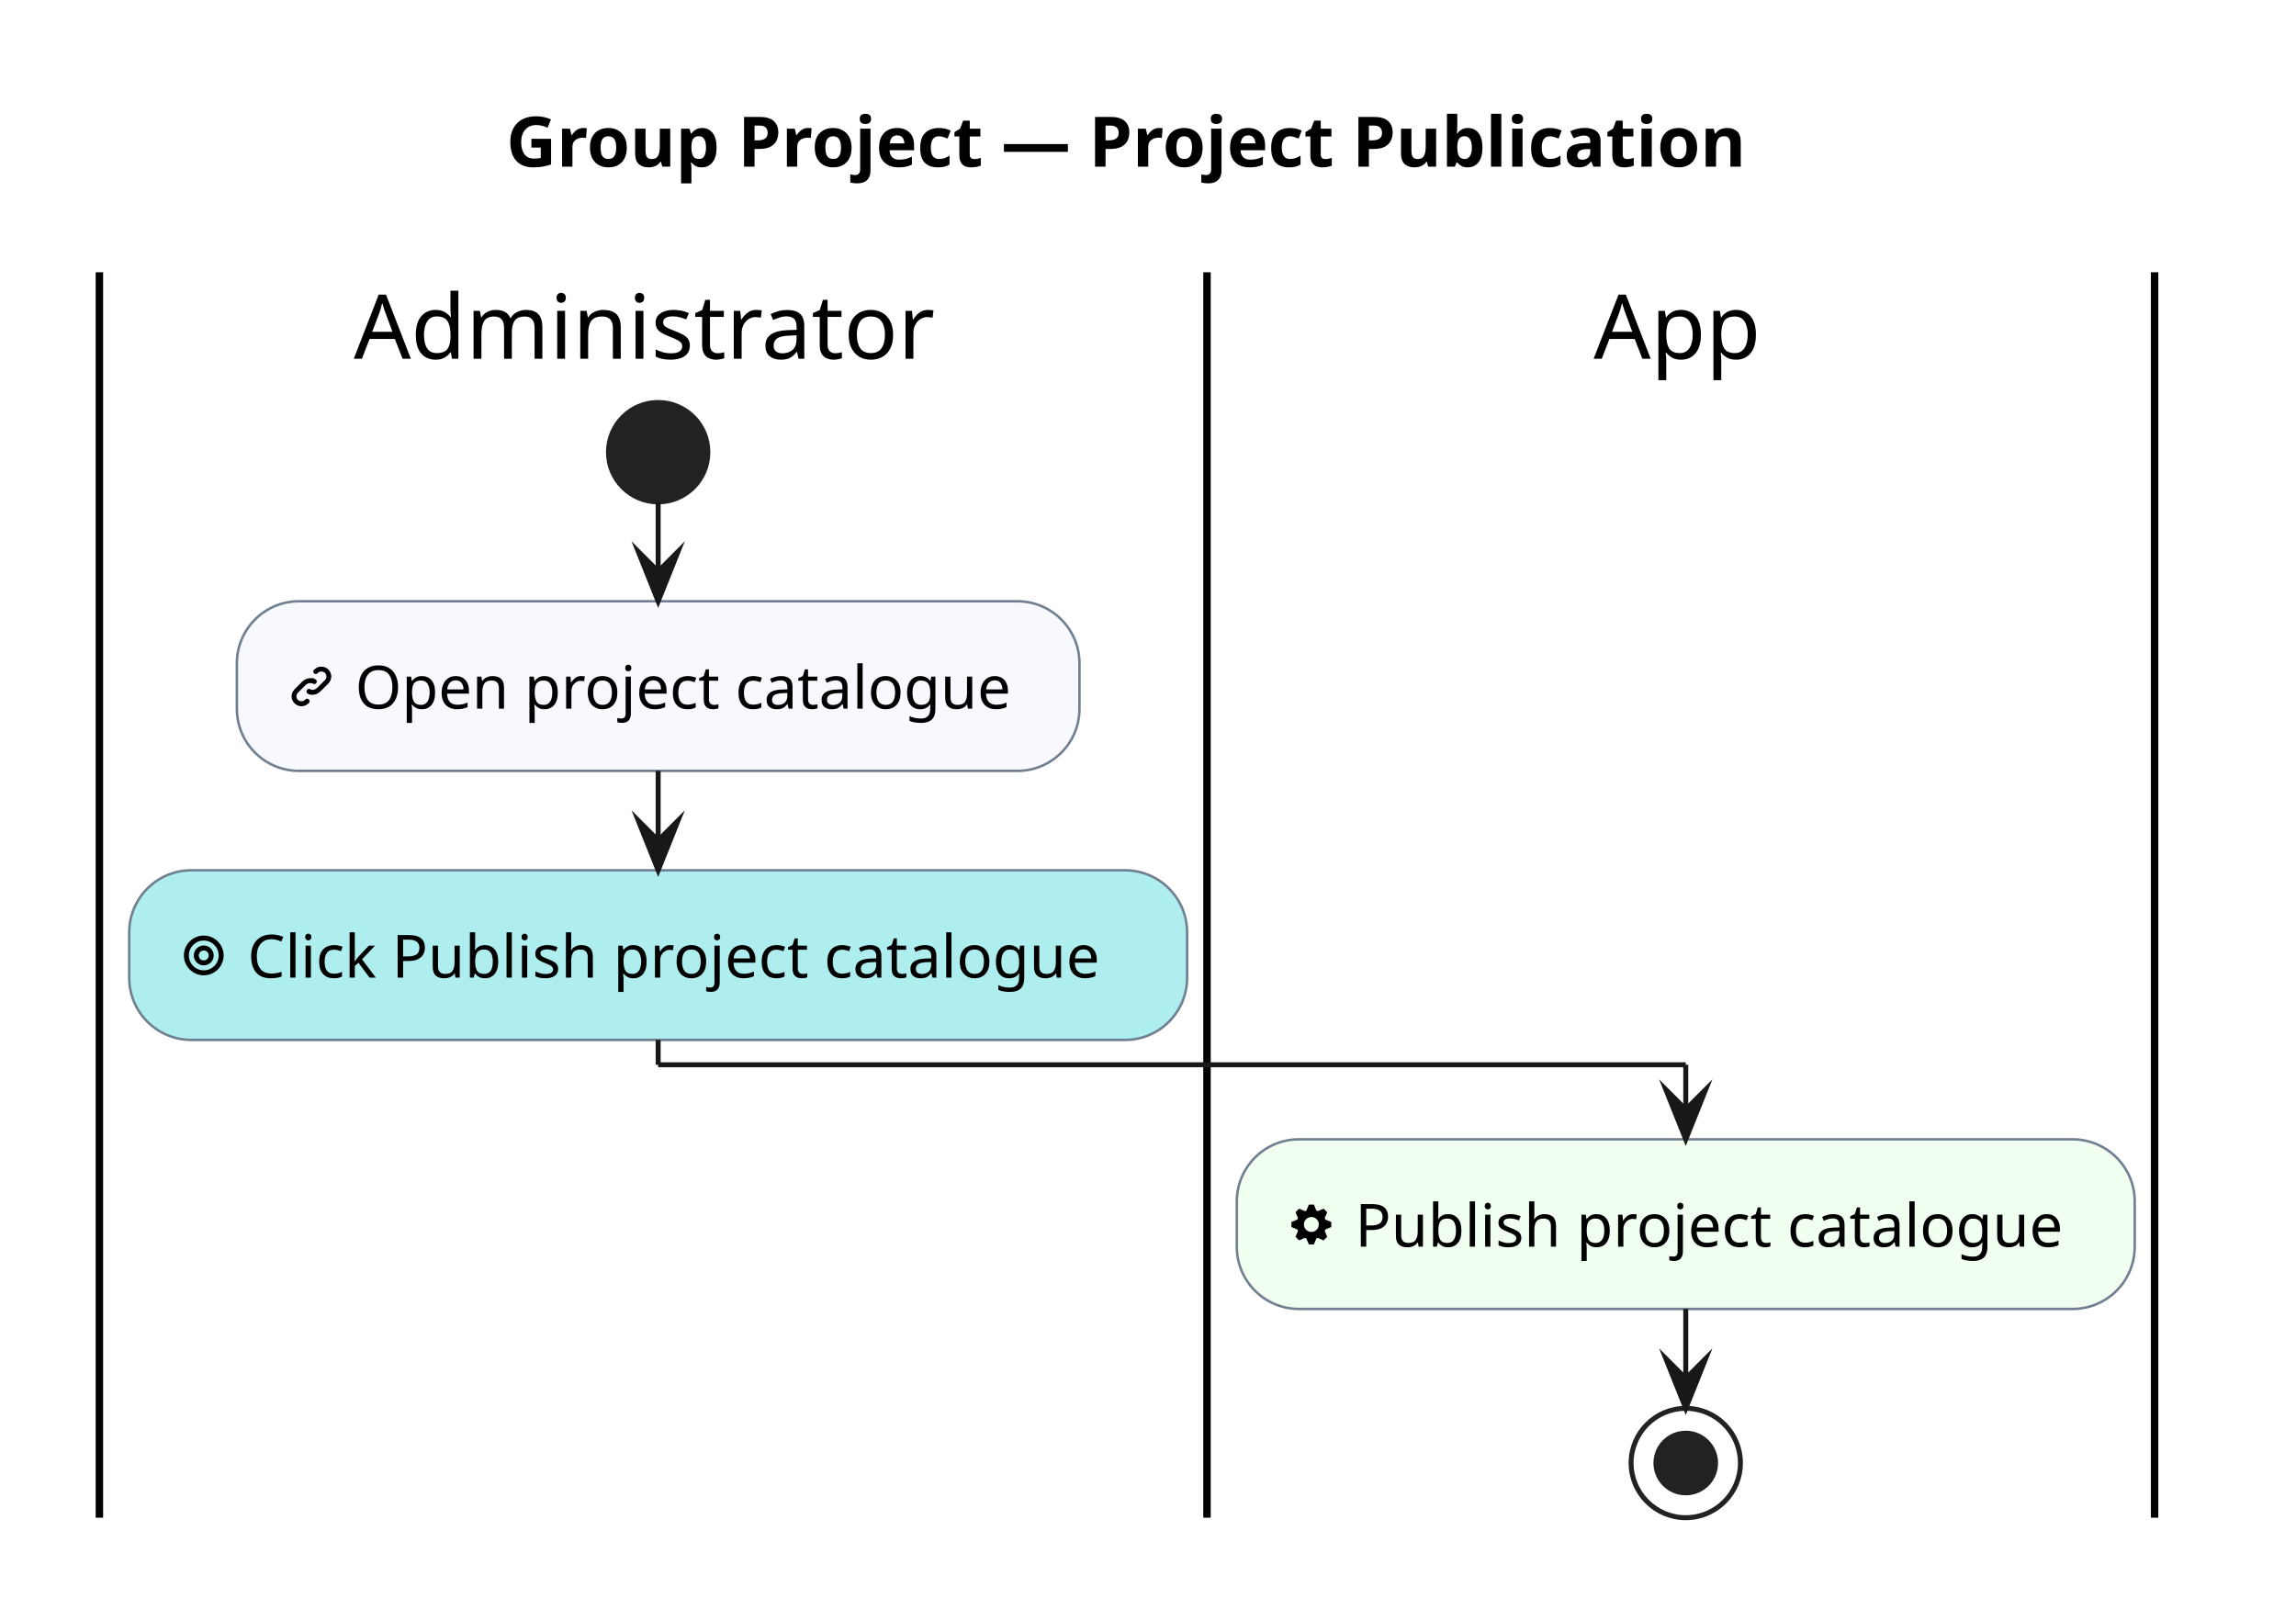
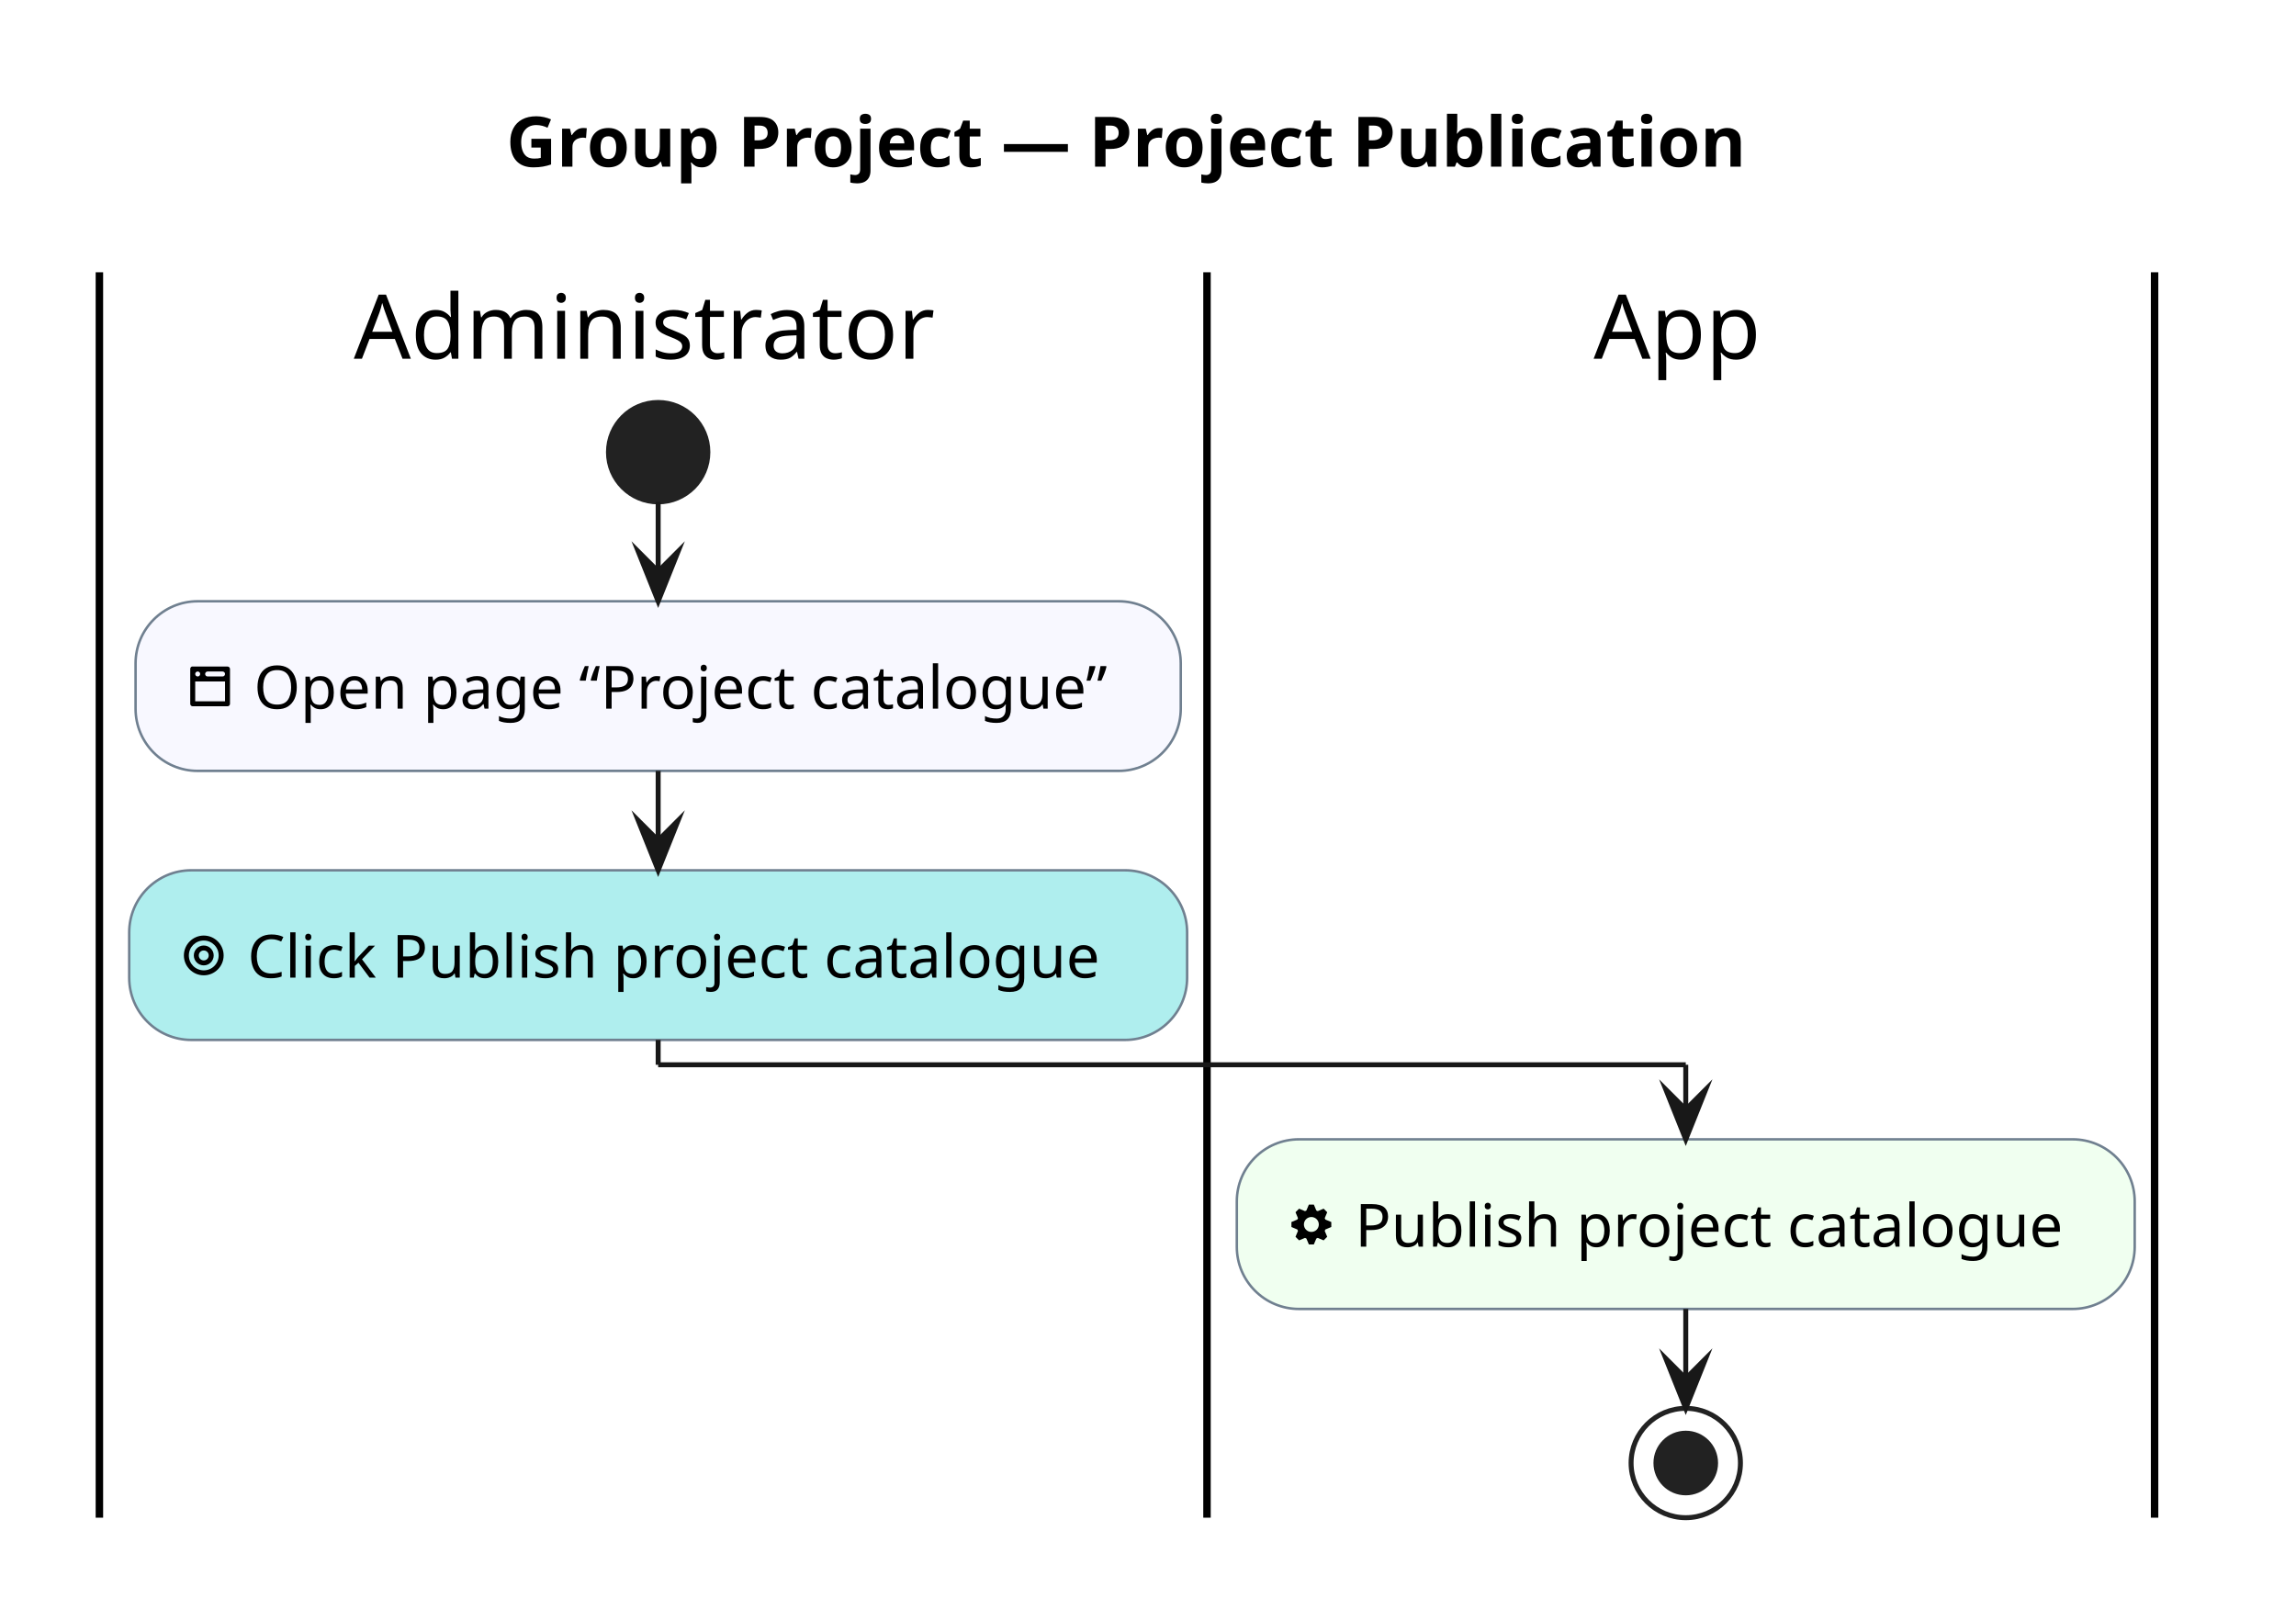
<svg xmlns="http://www.w3.org/2000/svg" contentStyleType="text/css" data-diagram-type="ACTIVITY" height="326px" preserveAspectRatio="none" style="width:462px;height:326px;background:#FFFFFF;" version="1.1" viewBox="0 0 462 326" width="462px" zoomAndPan="magnify">
  <defs />
  <g>
    <g class="title" data-source-line="2">
      <text fill="#000000" font-family="sans-serif" font-size="14" font-weight="700" lengthAdjust="spacing" textLength="256.642" x="101.876" y="33.535">Group Project — Project Publication</text>
    </g>
    <rect fill="none" height="21.199" style="stroke:none;stroke-width:1;" width="415.393" x="20" y="54.785" />
    <ellipse cx="132.435" cy="90.984" fill="#222222" rx="10" ry="10" style="stroke:#222222;stroke-width:1;" />
-     <rect fill="#F8F8FF" height="34.133" rx="12.5" ry="12.5" style="stroke:#708090;stroke-width:0.5;" width="169.547" x="47.662" y="120.984" />
-     <path d="M64.542,134.147 C64.362,134.157 64.182,134.177 64.012,134.237 C63.742,134.337 63.482,134.487 63.262,134.707 A0.5,0.5 0 1 0 63.952,135.397 C64.062,135.287 64.192,135.227 64.332,135.177 C64.682,135.057 65.112,135.107 65.392,135.397 C65.782,135.787 65.782,136.437 65.392,136.837 L63.892,138.337 C63.452,138.777 63.092,138.817 62.832,138.807 C62.572,138.797 62.422,138.677 62.422,138.677 A0.5,0.5 0 1 0 61.922,139.557 C62.262,139.777 62.262,139.777 62.762,139.807 C63.262,139.837 63.962,139.647 64.572,139.027 L66.072,137.527 C66.852,136.747 66.852,135.487 66.072,134.717 C65.792,134.437 65.462,134.267 65.102,134.187 C64.922,134.147 64.722,134.147 64.542,134.157 M62.542,136.457 C62.042,136.437 61.352,136.607 60.762,137.207 L59.262,138.707 C58.482,139.487 58.482,140.747 59.262,141.517 C59.822,142.077 60.622,142.237 61.322,141.987 C61.592,141.887 61.852,141.737 62.072,141.517 A0.5,0.5 0 1 0 61.382,140.827 C61.272,140.937 61.142,140.997 61.002,141.047 C60.652,141.167 60.222,141.117 59.942,140.827 C59.552,140.437 59.552,139.787 59.942,139.387 L61.442,137.887 C61.842,137.487 62.192,137.437 62.472,137.447 C62.752,137.457 62.942,137.537 62.942,137.537 A0.5,0.5 0 1 0 63.382,136.657 C63.042,136.457 63.042,136.457 62.542,136.437" fill="#000000" />
-     <text fill="#000000" font-family="sans-serif" font-size="12" lengthAdjust="spacing" textLength="135.75" x="71.459" y="142.586">Open project catalogue</text>
+     <rect fill="#F8F8FF" height="34.133" rx="12.5" ry="12.5" style="stroke:#708090;stroke-width:0.5;" width="210.31" x="27.28" y="120.984" />
+     <path d="M38.62,134.117 A0.5,0.5 0 0 0 38.28,134.617 L38.28,141.617 A0.5,0.5 0 0 0 38.78,142.117 L45.78,142.117 A0.5,0.5 0 0 0 46.28,141.617 L46.28,134.617 A0.5,0.5 0 0 0 45.78,134.117 L38.78,134.117 A0.5,0.5 0 0 0 38.69,134.117 A0.5,0.5 0 0 0 38.63,134.117 M39.78,135.117 C40.06,135.117 40.28,135.337 40.28,135.617 C40.28,135.897 40.06,136.117 39.78,136.117 C39.5,136.117 39.28,135.897 39.28,135.617 C39.28,135.337 39.5,135.117 39.78,135.117 M41.78,135.117 L44.78,135.117 C45.06,135.117 45.28,135.337 45.28,135.617 C45.28,135.897 45.06,136.117 44.78,136.117 L41.78,136.117 C41.5,136.117 41.28,135.897 41.28,135.617 C41.28,135.337 41.5,135.117 41.78,135.117 M39.28,137.117 L45.28,137.117 L45.28,141.117 L39.28,141.117 L39.28,137.117" fill="#000000" />
+     <text fill="#000000" font-family="sans-serif" font-size="12" lengthAdjust="spacing" textLength="176.514" x="51.077" y="142.586">Open page “Project catalogue”</text>
    <rect fill="#AFEEEE" height="34.133" rx="12.5" ry="12.5" style="stroke:#708090;stroke-width:0.5;" width="212.871" x="26" y="175.117" />
    <path d="M41,188.25 C38.8,188.25 37,190.05 37,192.25 C37,194.45 38.8,196.25 41,196.25 C43.2,196.25 45,194.45 45,192.25 C45,190.05 43.2,188.25 41,188.25 M41,189.25 C42.66,189.25 44,190.59 44,192.25 C44,193.91 42.66,195.25 41,195.25 C39.34,195.25 38,193.91 38,192.25 C38,190.59 39.34,189.25 41,189.25 M41,190.25 C39.9,190.25 39,191.15 39,192.25 C39,193.35 39.9,194.25 41,194.25 C42.1,194.25 43,193.35 43,192.25 C43,191.15 42.1,190.25 41,190.25 M41,191.25 C41.56,191.25 42,191.69 42,192.25 C42,192.81 41.56,193.25 41,193.25 C40.44,193.25 40,192.81 40,192.25 C40,191.69 40.44,191.25 41,191.25" fill="#000000" />
    <text fill="#000000" font-family="sans-serif" font-size="12" lengthAdjust="spacing" textLength="179.074" x="49.797" y="196.719">Click Publish project catalogue</text>
    <line style="stroke:#000000;stroke-width:1.5;" x1="20" x2="20" y1="54.785" y2="305.383" />
    <rect fill="#F0FFF0" height="34.133" rx="12.5" ry="12.5" style="stroke:#708090;stroke-width:0.5;" width="180.674" x="248.871" y="229.25" />
    <path d="M263.371,242.383 L262.871,243.573 C262.771,243.603 262.681,243.653 262.591,243.703 L261.401,243.203 L260.681,243.923 L261.181,245.113 C261.131,245.213 261.091,245.293 261.051,245.393 L259.861,245.893 L259.861,246.893 L261.051,247.393 C261.091,247.493 261.131,247.573 261.181,247.673 L260.681,248.863 L261.401,249.583 L262.591,249.083 C262.681,249.123 262.771,249.173 262.871,249.213 L263.371,250.403 L264.371,250.403 L264.871,249.213 C264.961,249.173 265.061,249.133 265.151,249.083 L266.341,249.583 L267.061,248.863 L266.561,247.673 C266.601,247.583 266.651,247.483 266.691,247.393 L267.881,246.893 L267.881,245.893 L266.691,245.393 C266.661,245.303 266.611,245.203 266.561,245.113 L267.061,243.923 L266.341,243.203 L265.151,243.703 C265.061,243.663 264.961,243.613 264.871,243.573 L264.371,242.383 L263.371,242.383 M263.871,244.883 C264.701,244.883 265.371,245.553 265.371,246.383 C265.371,247.213 264.701,247.883 263.871,247.883 C263.041,247.883 262.371,247.213 262.371,246.383 C262.371,245.553 263.041,244.883 263.871,244.883" fill="#000000" />
    <text fill="#000000" font-family="sans-serif" font-size="12" lengthAdjust="spacing" textLength="146.877" x="272.668" y="250.852">Publish project catalogue</text>
    <ellipse cx="339.208" cy="294.383" fill="none" rx="11" ry="11" style="stroke:#222222;stroke-width:1;" />
    <ellipse cx="339.208" cy="294.383" fill="#222222" rx="6" ry="6" style="stroke:#222222;stroke-width:1;" />
    <line style="stroke:#000000;stroke-width:1.5;" x1="242.871" x2="242.871" y1="54.785" y2="305.383" />
    <line style="stroke:#000000;stroke-width:1.5;" x1="433.545" x2="433.545" y1="54.785" y2="305.383" />
    <line style="stroke:#181818;stroke-width:1;" x1="132.435" x2="132.435" y1="100.984" y2="120.984" />
    <polygon fill="#181818" points="128.435,110.984,132.435,120.984,136.435,110.984,132.435,114.984" style="stroke:#181818;stroke-width:1;stroke-linejoin:miter;stroke-miterlimit:10;" />
    <line style="stroke:#181818;stroke-width:1;" x1="132.435" x2="132.435" y1="155.117" y2="175.117" />
    <polygon fill="#181818" points="128.435,165.117,132.435,175.117,136.435,165.117,132.435,169.117" style="stroke:#181818;stroke-width:1;stroke-linejoin:miter;stroke-miterlimit:10;" />
    <line style="stroke:#181818;stroke-width:1;" x1="339.208" x2="339.208" y1="263.383" y2="283.383" />
    <polygon fill="#181818" points="335.208,273.383,339.208,283.383,343.208,273.383,339.208,277.383" style="stroke:#181818;stroke-width:1;stroke-linejoin:miter;stroke-miterlimit:10;" />
    <line style="stroke:#181818;stroke-width:1;" x1="132.435" x2="132.435" y1="209.25" y2="214.25" />
    <line style="stroke:#181818;stroke-width:1;" x1="132.435" x2="339.208" y1="214.25" y2="214.25" />
    <line style="stroke:#181818;stroke-width:1;" x1="339.208" x2="339.208" y1="214.25" y2="229.25" />
    <polygon fill="#181818" points="335.208,219.25,339.208,229.25,343.208,219.25,339.208,223.25" style="stroke:#181818;stroke-width:1;stroke-linejoin:miter;stroke-miterlimit:10;" />
    <text fill="#000000" font-family="sans-serif" font-size="18" lengthAdjust="spacing" textLength="120.498" x="71.186" y="72.188">Administrator</text>
    <text fill="#000000" font-family="sans-serif" font-size="18" lengthAdjust="spacing" textLength="35.077" x="320.669" y="72.188">App</text>
  </g>
</svg>
